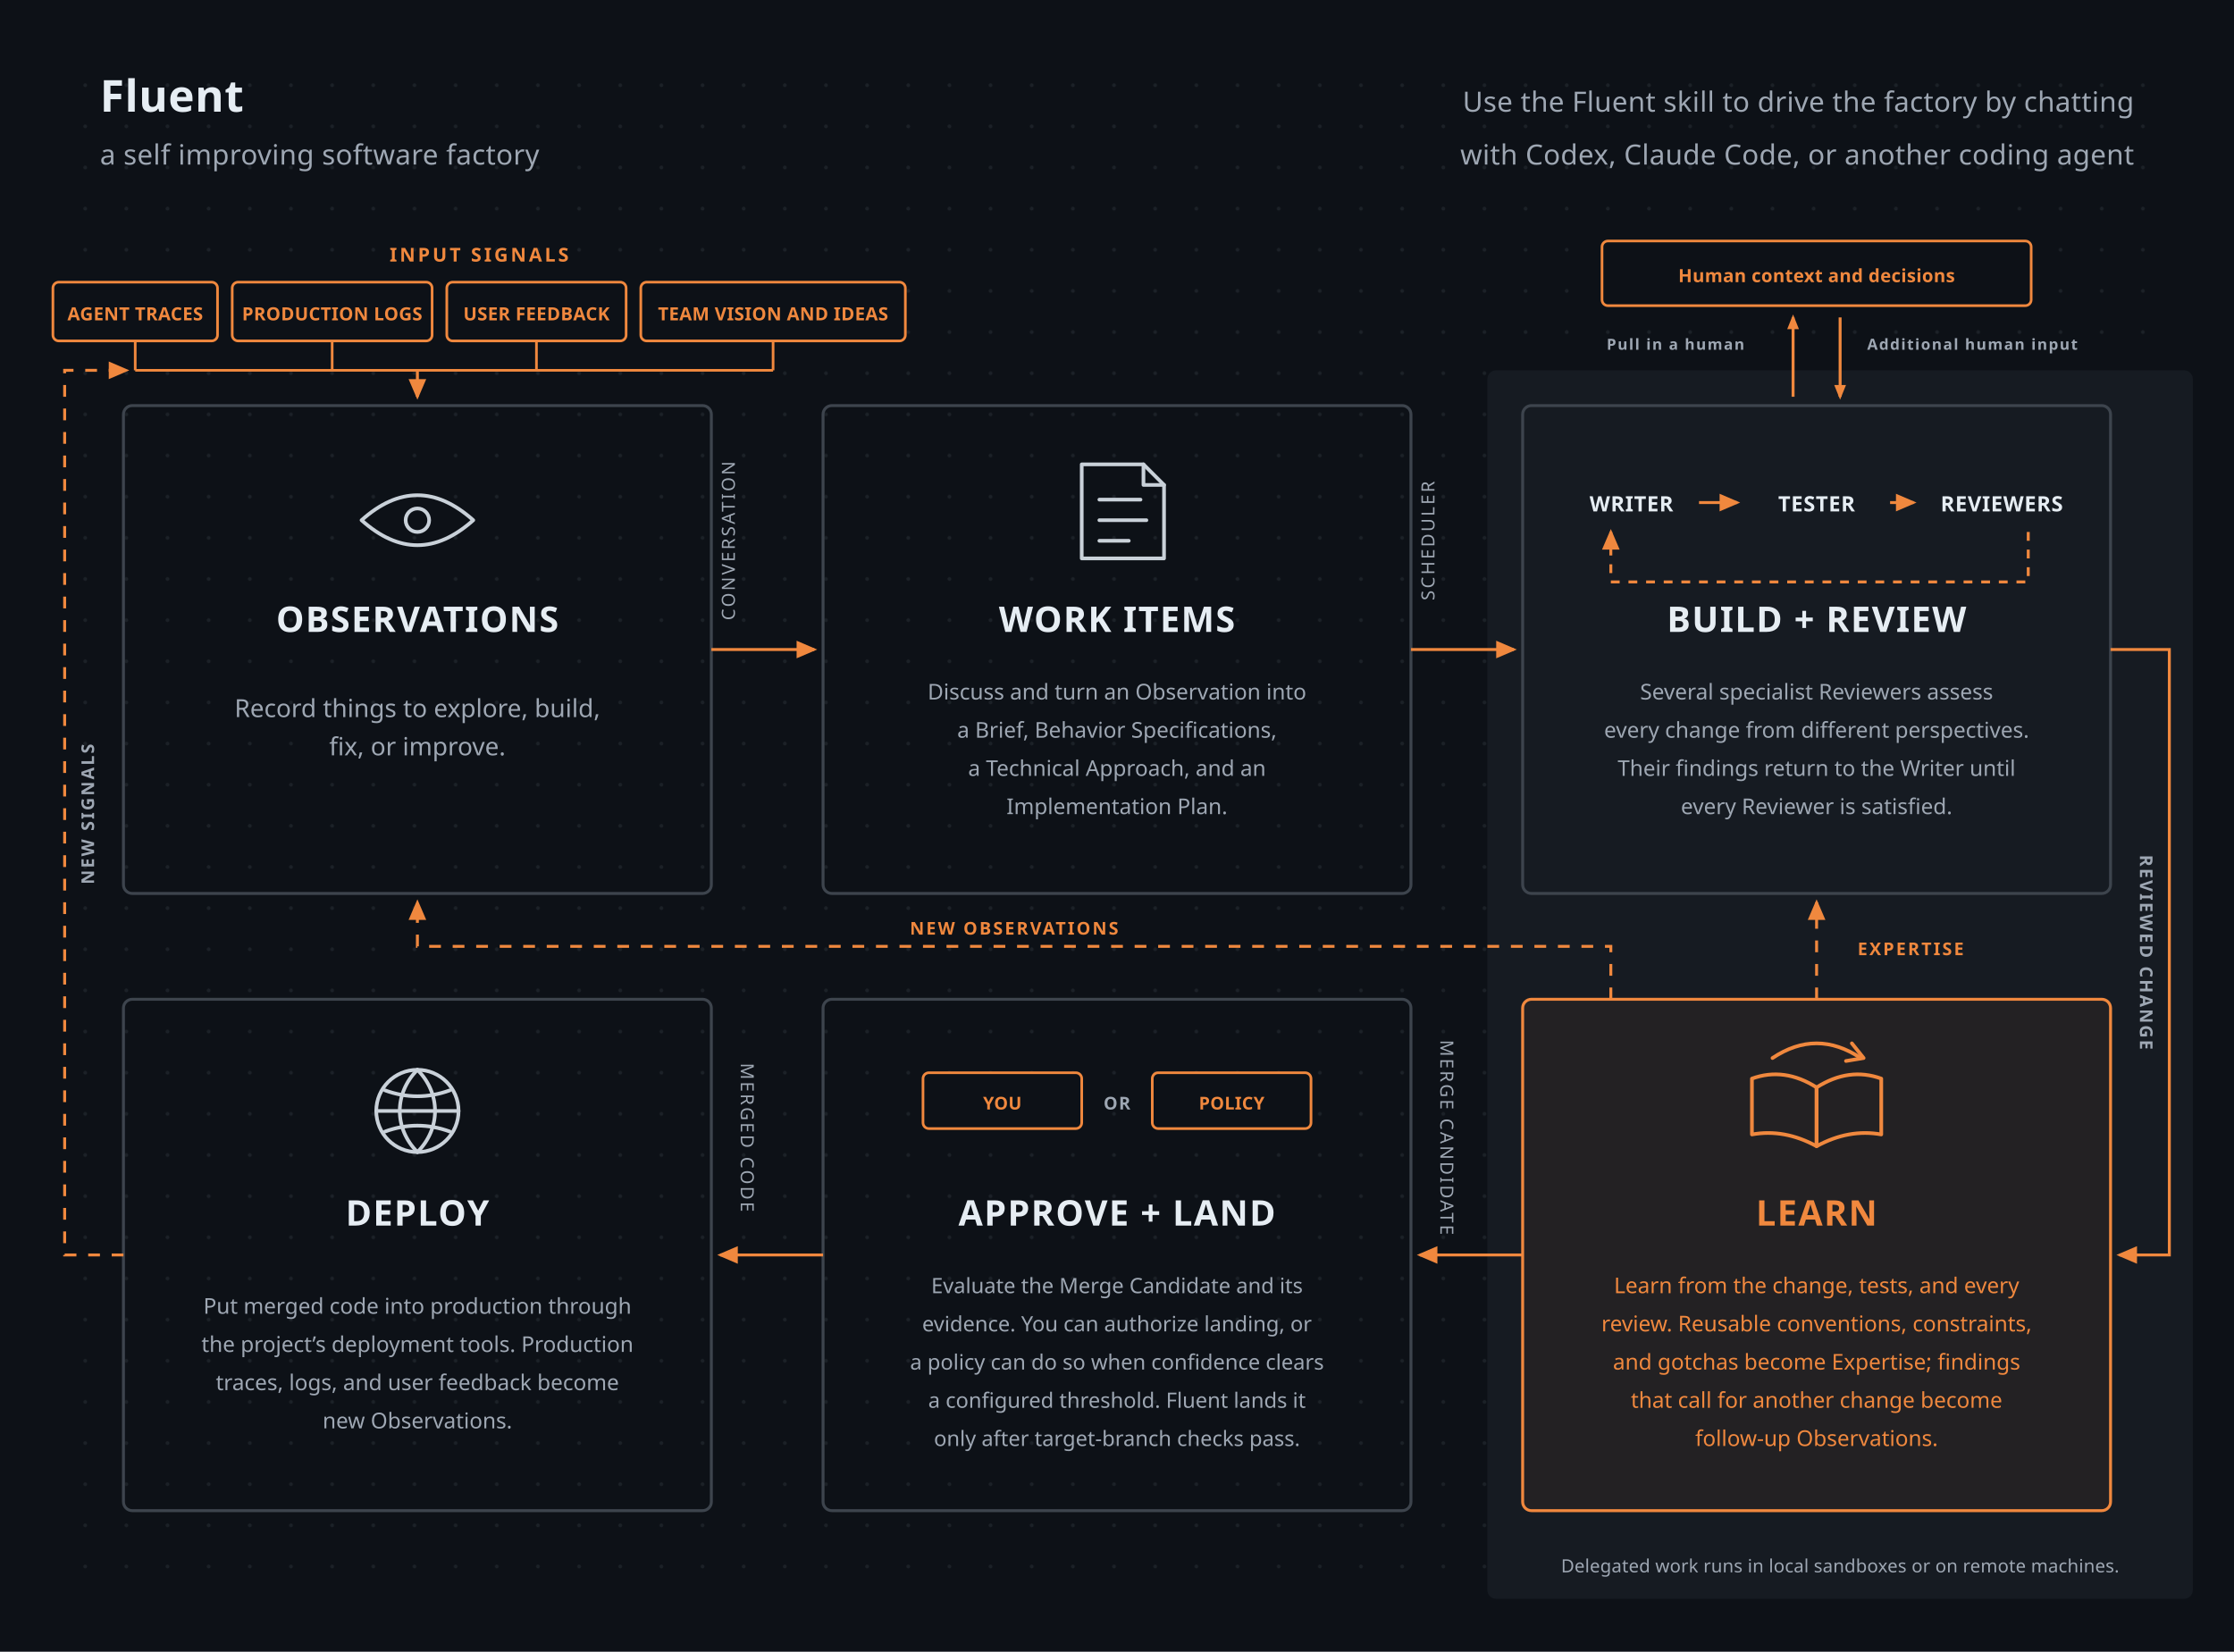
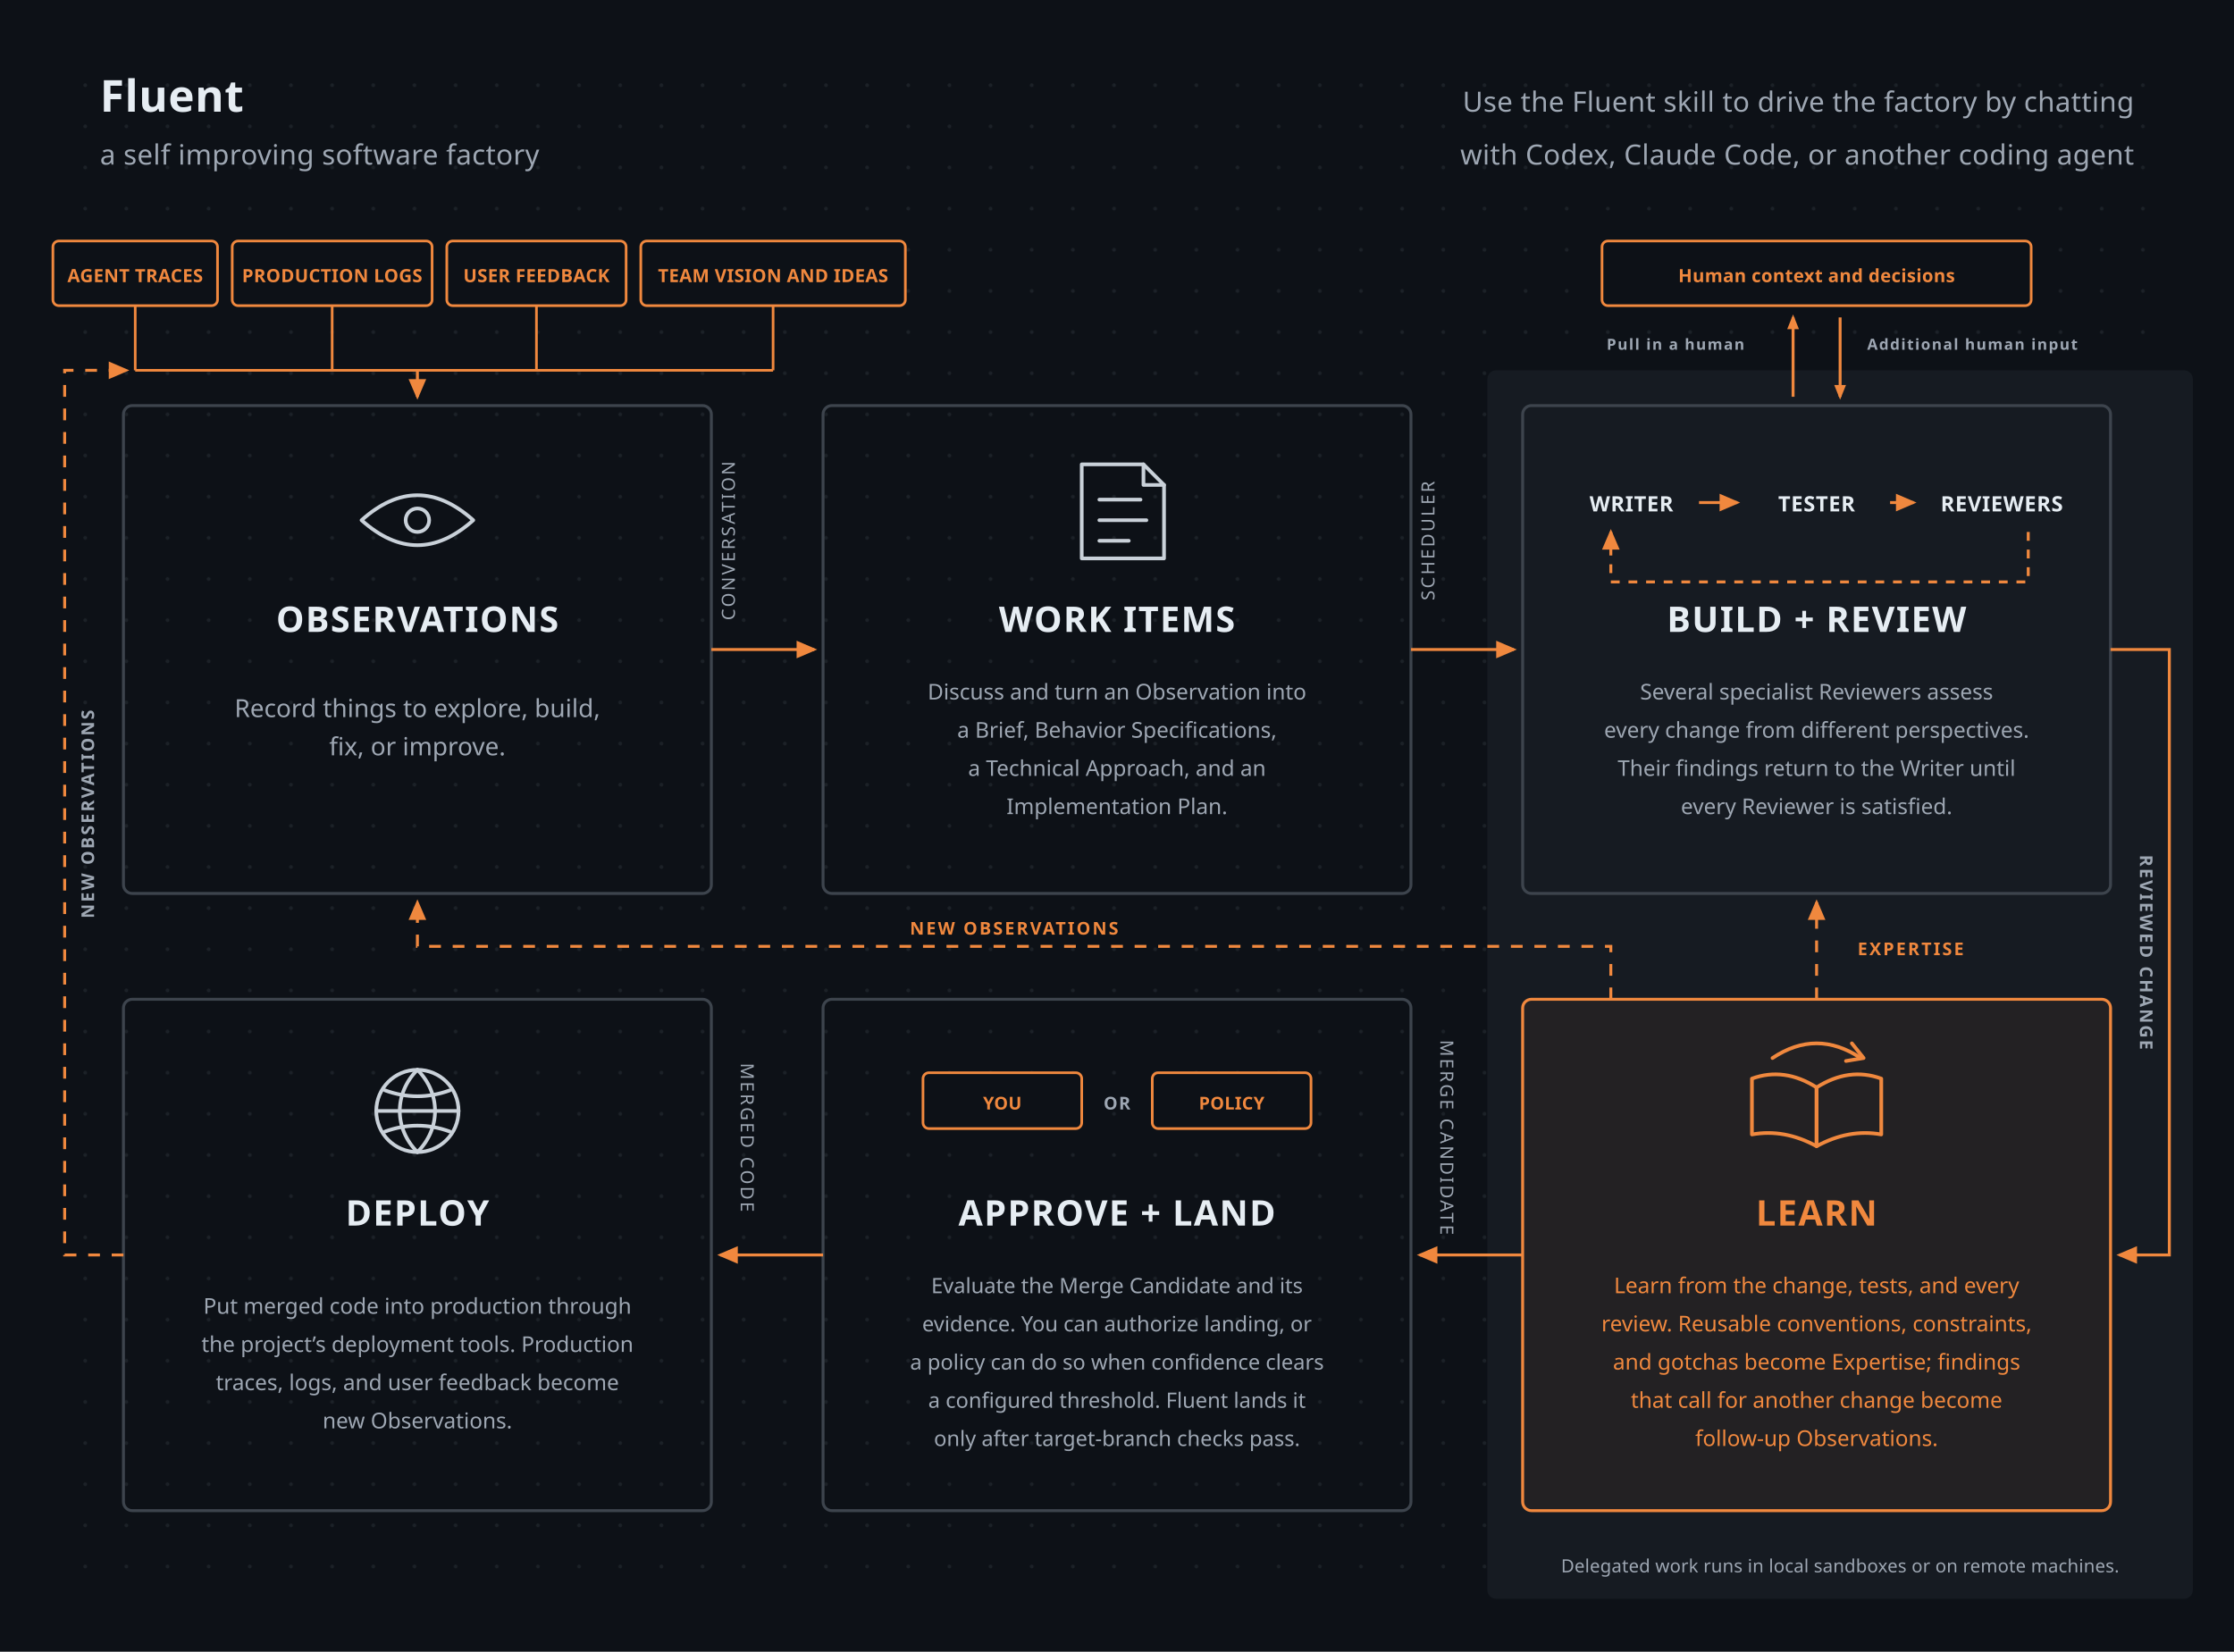
<svg xmlns="http://www.w3.org/2000/svg" viewBox="0 0 760 562" width="760" height="562" font-family="Menlo">
  <defs>
    <style>
      .card { fill: none; stroke: #3D444D; stroke-width: 1; }
      .execution-boundary { fill: #161B22; stroke: none; }
      .learn-card { fill: #F0883E; fill-opacity: 0.06; stroke: #F0883E; stroke-width: 1; }
-       .signal-box, .authority-box { fill: #0D1117; stroke: #F0883E; stroke-width: 0.9; }
+       .source-box, .authority-box { fill: #0D1117; stroke: #F0883E; stroke-width: 0.9; }
      .brand { fill: #E6EDF3; font-size: 15px; font-weight: 600; letter-spacing: 0.2px; }
      .tagline { fill: #9EA7B3; font-size: 9.5px; font-weight: 400; letter-spacing: 0.1px; }
      .interface-line { fill: #9EA7B3; font-size: 9.5px; font-weight: 400; letter-spacing: 0.1px; text-anchor: end; }
      .card-title { fill: #E6EDF3; font-size: 12px; font-weight: 600; letter-spacing: 0.45px; text-anchor: middle; }
      .learn-title { fill: #F0883E; font-size: 12px; font-weight: 600; letter-spacing: 0.45px; text-anchor: middle; }
      .body { fill: #9EA7B3; font-size: 8.5px; text-anchor: middle; }
      .compact-body { fill: #9EA7B3; font-size: 7.4px; text-anchor: middle; }
      .approval-body { fill: #9EA7B3; font-size: 7.2px; text-anchor: middle; }
      .learn-body { fill: #F0883E; font-size: 7.4px; text-anchor: middle; }
      .role { fill: #E6EDF3; font-size: 7.2px; font-weight: 600; letter-spacing: 0.2px; text-anchor: middle; }
-       .signal-label { fill: #F0883E; font-size: 6.5px; font-weight: 600; letter-spacing: 0.9px; text-anchor: middle; }
-       .signal-text { fill: #F0883E; font-size: 6.2px; font-weight: 600; letter-spacing: 0.1px; text-anchor: middle; }
+       .source-text { fill: #F0883E; font-size: 6.2px; font-weight: 600; letter-spacing: 0.1px; text-anchor: middle; }
      .authority-text { fill: #F0883E; font-size: 6px; font-weight: 600; letter-spacing: 0.1px; text-anchor: middle; }
      .or-text { fill: #9EA7B3; font-size: 6px; font-weight: 600; letter-spacing: 0.4px; text-anchor: middle; }
      .icon { fill: none; stroke: #C9D1D9; stroke-width: 1.25; stroke-linecap: round; stroke-linejoin: round; }
      .learn-icon { fill: none; stroke: #F0883E; stroke-width: 1.25; stroke-linecap: round; stroke-linejoin: round; }
      .connector { fill: none; stroke: #F0883E; stroke-width: 1; marker-end: url(#arrowhead); }
      .return { fill: none; stroke: #F0883E; stroke-width: 1; stroke-dasharray: 4 4; marker-end: url(#accent-arrowhead); }
      .learning-return { fill: none; stroke: #F0883E; stroke-width: 1; stroke-dasharray: 4 4; marker-end: url(#accent-arrowhead); }
      .revision { fill: none; stroke: #F0883E; stroke-width: 1; stroke-dasharray: 3 3; marker-end: url(#accent-arrowhead); }
      .ingress { fill: none; stroke: #F0883E; stroke-width: 1; marker-end: url(#accent-arrowhead); }
      .dialogue { fill: none; stroke: #F0883E; stroke-width: 1; marker-end: url(#dialogue-arrowhead); }
      .dialogue-label { fill: #9EA7B3; font-size: 5.2px; font-weight: 600; letter-spacing: 0.45px; text-anchor: middle; }
      .execution-caption { fill: #9EA7B3; font-size: 6.2px; font-weight: 500; letter-spacing: 0.05px; text-anchor: middle; }
      .collector { fill: none; stroke: #F0883E; stroke-width: 0.9; }
      .connector-label { fill: #9EA7B3; font-size: 6.2px; letter-spacing: 0.7px; text-anchor: middle; }
      .side-label { fill: #9EA7B3; font-size: 6px; font-weight: 600; letter-spacing: 0.65px; text-anchor: middle; }
      .return-label { fill: #F0883E; font-size: 6px; font-weight: 600; letter-spacing: 0.65px; text-anchor: middle; }
    </style>
    <marker id="arrowhead" markerWidth="7" markerHeight="6" refX="6" refY="3" orient="auto">
      <path d="M0 0 L7 3 L0 6 Z" fill="#F0883E" />
    </marker>
    <marker id="accent-arrowhead" markerWidth="7" markerHeight="6" refX="6" refY="3" orient="auto">
      <path d="M0 0 L7 3 L0 6 Z" fill="#F0883E" />
    </marker>
    <marker id="dialogue-arrowhead" markerWidth="5" markerHeight="4" refX="4" refY="2" orient="auto-start-reverse">
      <path d="M0 0 L5 2 L0 4 Z" fill="#F0883E" />
    </marker>
    <pattern id="dot-grid" width="14" height="14" patternUnits="userSpaceOnUse">
      <circle cx="1" cy="1" r="0.65" fill="#30363D" opacity="0.42" />
    </pattern>
  </defs>
  <rect x="0" y="0" width="760" height="562" fill="#0D1117" />
  <rect x="18" y="18" width="724" height="526" fill="url(#dot-grid)" />
  <text x="34" y="38" class="brand">Fluent</text>
  <text x="34" y="56" class="tagline">a self improving software factory</text>
  <text x="726" y="38" class="interface-line">Use the Fluent skill to drive the factory by chatting</text>
  <text x="726" y="56" class="interface-line">with Codex, Claude Code, or another coding agent</text>
  <rect x="506" y="126" width="240" height="418" rx="3" class="execution-boundary" />
  <text x="626" y="535" class="execution-caption">Delegated work runs in local sandboxes or on remote machines.</text>
-   <text x="163" y="89" class="signal-label">INPUT SIGNALS</text>
-   <rect x="18" y="96" width="56" height="20" rx="2" class="signal-box" />
-   <rect x="79" y="96" width="68" height="20" rx="2" class="signal-box" />
-   <rect x="152" y="96" width="61" height="20" rx="2" class="signal-box" />
-   <rect x="218" y="96" width="90" height="20" rx="2" class="signal-box" />
-   <text x="46" y="109" class="signal-text">AGENT TRACES</text>
-   <text x="113" y="109" class="signal-text">PRODUCTION LOGS</text>
-   <text x="182.5" y="109" class="signal-text">USER FEEDBACK</text>
-   <text x="263" y="109" class="signal-text">TEAM VISION AND IDEAS</text>
-   <line x1="46" y1="116" x2="46" y2="126" class="collector" />
-   <line x1="113" y1="116" x2="113" y2="126" class="collector" />
-   <line x1="182.5" y1="116" x2="182.5" y2="126" class="collector" />
-   <line x1="263" y1="116" x2="263" y2="126" class="collector" />
+   <rect x="18" y="82" width="56" height="22" rx="2" class="source-box" />
+   <rect x="79" y="82" width="68" height="22" rx="2" class="source-box" />
+   <rect x="152" y="82" width="61" height="22" rx="2" class="source-box" />
+   <rect x="218" y="82" width="90" height="22" rx="2" class="source-box" />
+   <text x="46" y="96" class="source-text">AGENT TRACES</text>
+   <text x="113" y="96" class="source-text">PRODUCTION LOGS</text>
+   <text x="182.5" y="96" class="source-text">USER FEEDBACK</text>
+   <text x="263" y="96" class="source-text">TEAM VISION AND IDEAS</text>
+   <line x1="46" y1="104" x2="46" y2="126" class="collector" />
+   <line x1="113" y1="104" x2="113" y2="126" class="collector" />
+   <line x1="182.5" y1="104" x2="182.5" y2="126" class="collector" />
+   <line x1="263" y1="104" x2="263" y2="126" class="collector" />
  <line x1="46" y1="126" x2="263" y2="126" class="collector" />
  <line x1="142" y1="126" x2="142" y2="135" class="ingress" />
-   <rect x="545" y="82" width="146" height="22" rx="2" class="signal-box" />
-   <text x="618" y="96" class="signal-text">Human context and decisions</text>
+   <rect x="545" y="82" width="146" height="22" rx="2" class="source-box" />
+   <text x="618" y="96" class="source-text">Human context and decisions</text>
  <line x1="610" y1="135" x2="610" y2="108" class="dialogue" />
  <text x="570" y="119" class="dialogue-label">Pull in a human</text>
  <line x1="626" y1="108" x2="626" y2="135" class="dialogue" />
  <text x="671" y="119" class="dialogue-label">Additional human input</text>
  <rect x="42" y="138" width="200" height="166" rx="3" class="card" />
  <g class="icon">
    <path d="M123 177 Q142 160 161 177 Q142 194 123 177 Z" />
    <circle cx="142" cy="177" r="4" />
  </g>
  <text x="142" y="215" class="card-title">OBSERVATIONS</text>
  <text x="142" y="244" class="body">Record things to explore, build,</text>
  <text x="142" y="257" class="body">fix, or improve.</text>
  <rect x="280" y="138" width="200" height="166" rx="3" class="card" />
  <g class="icon">
    <path d="M368 158 H389 L396 165 V190 H368 Z" />
    <path d="M389 158 V165 H396" />
    <line x1="374" y1="170" x2="388" y2="170" />
    <line x1="374" y1="177" x2="390" y2="177" />
    <line x1="374" y1="184" x2="384" y2="184" />
  </g>
  <text x="380" y="215" class="card-title">WORK ITEMS</text>
  <text x="380" y="238" class="compact-body">Discuss and turn an Observation into</text>
  <text x="380" y="251" class="compact-body">a Brief, Behavior Specifications,</text>
  <text x="380" y="264" class="compact-body">a Technical Approach, and an</text>
  <text x="380" y="277" class="compact-body">Implementation Plan.</text>
  <rect x="518" y="138" width="200" height="166" rx="3" class="card" />
  <text x="555" y="174" class="role">WRITER</text>
  <text x="618" y="174" class="role">TESTER</text>
  <text x="681" y="174" class="role">REVIEWERS</text>
  <line x1="578" y1="171" x2="591" y2="171" class="connector" />
  <line x1="643" y1="171" x2="651" y2="171" class="connector" />
  <path d="M690 181 V198 H548 V181" class="revision" />
  <text x="618" y="215" class="card-title">BUILD + REVIEW</text>
  <text x="618" y="238" class="compact-body">Several specialist Reviewers assess</text>
  <text x="618" y="251" class="compact-body">every change from different perspectives.</text>
  <text x="618" y="264" class="compact-body">Their findings return to the Writer until</text>
  <text x="618" y="277" class="compact-body">every Reviewer is satisfied.</text>
  <rect x="518" y="340" width="200" height="174" rx="3" class="learn-card" />
  <g class="learn-icon">
    <path d="M596 367 Q607 363 618 370 V390 Q607 384 596 386 Z" />
    <path d="M640 367 Q629 363 618 370 V390 Q629 384 640 386 Z" />
    <path d="M603 360 Q618 350 633 360" />
    <path d="M630 355 L634 360 L628 361" />
  </g>
  <text x="618" y="417" class="learn-title">LEARN</text>
  <text x="618" y="440" class="learn-body">Learn from the change, tests, and every</text>
  <text x="618" y="453" class="learn-body">review. Reusable conventions, constraints,</text>
  <text x="618" y="466" class="learn-body">and gotchas become Expertise; findings</text>
  <text x="618" y="479" class="learn-body">that call for another change become</text>
  <text x="618" y="492" class="learn-body">follow-up Observations.</text>
  <rect x="280" y="340" width="200" height="174" rx="3" class="card" />
  <rect x="314" y="365" width="54" height="19" rx="2" class="authority-box" />
  <rect x="392" y="365" width="54" height="19" rx="2" class="authority-box" />
  <text x="341" y="377.5" class="authority-text">YOU</text>
  <text x="419" y="377.5" class="authority-text">POLICY</text>
  <text x="380" y="377.5" class="or-text">OR</text>
  <text x="380" y="417" class="card-title">APPROVE + LAND</text>
  <text x="380" y="440" class="approval-body">Evaluate the Merge Candidate and its</text>
  <text x="380" y="453" class="approval-body">evidence. You can authorize landing, or</text>
  <text x="380" y="466" class="approval-body">a policy can do so when confidence clears</text>
  <text x="380" y="479" class="approval-body">a configured threshold. Fluent lands it</text>
  <text x="380" y="492" class="approval-body">only after target-branch checks pass.</text>
  <rect x="42" y="340" width="200" height="174" rx="3" class="card" />
  <g class="icon">
    <circle cx="142" cy="378" r="14" />
    <path d="M142 364 C134 372 134 384 142 392" />
    <path d="M142 364 C150 372 150 384 142 392" />
    <line x1="128" y1="378" x2="156" y2="378" />
    <path d="M131 371 Q142 375 153 371" />
    <path d="M131 385 Q142 381 153 385" />
  </g>
  <text x="142" y="417" class="card-title">DEPLOY</text>
  <text x="142" y="447" class="compact-body">Put merged code into production through</text>
  <text x="142" y="460" class="compact-body">the project’s deployment tools. Production</text>
  <text x="142" y="473" class="compact-body">traces, logs, and user feedback become</text>
  <text x="142" y="486" class="compact-body">new Observations.</text>
  <line x1="242" y1="221" x2="277" y2="221" class="connector" />
  <text x="250" y="184" class="connector-label" transform="rotate(-90 250 184)">CONVERSATION</text>
  <line x1="480" y1="221" x2="515" y2="221" class="connector" />
  <text x="488" y="184" class="connector-label" transform="rotate(-90 488 184)">SCHEDULER</text>
  <path d="M718 221 H738 V427 H721" class="connector" />
  <text x="728" y="324" class="side-label" transform="rotate(90 728 324)">REVIEWED CHANGE</text>
  <line x1="518" y1="427" x2="483" y2="427" class="connector" />
  <text x="490" y="387" class="connector-label" transform="rotate(90 490 387)">MERGE CANDIDATE</text>
  <line x1="280" y1="427" x2="245" y2="427" class="connector" />
  <text x="252" y="387" class="connector-label" transform="rotate(90 252 387)">MERGED CODE</text>
  <line x1="618" y1="340" x2="618" y2="307" class="return" />
  <text x="650" y="325" class="return-label">EXPERTISE</text>
  <path d="M548 340 V322 H142 V307" class="learning-return" />
  <text x="345" y="318" class="return-label">NEW OBSERVATIONS</text>
  <path d="M42 427 H22 V126 H43" class="return" />
-   <text x="32" y="277" class="side-label" transform="rotate(-90 32 277)">NEW SIGNALS</text>
+   <text x="32" y="277" class="side-label" transform="rotate(-90 32 277)">NEW OBSERVATIONS</text>
</svg>
